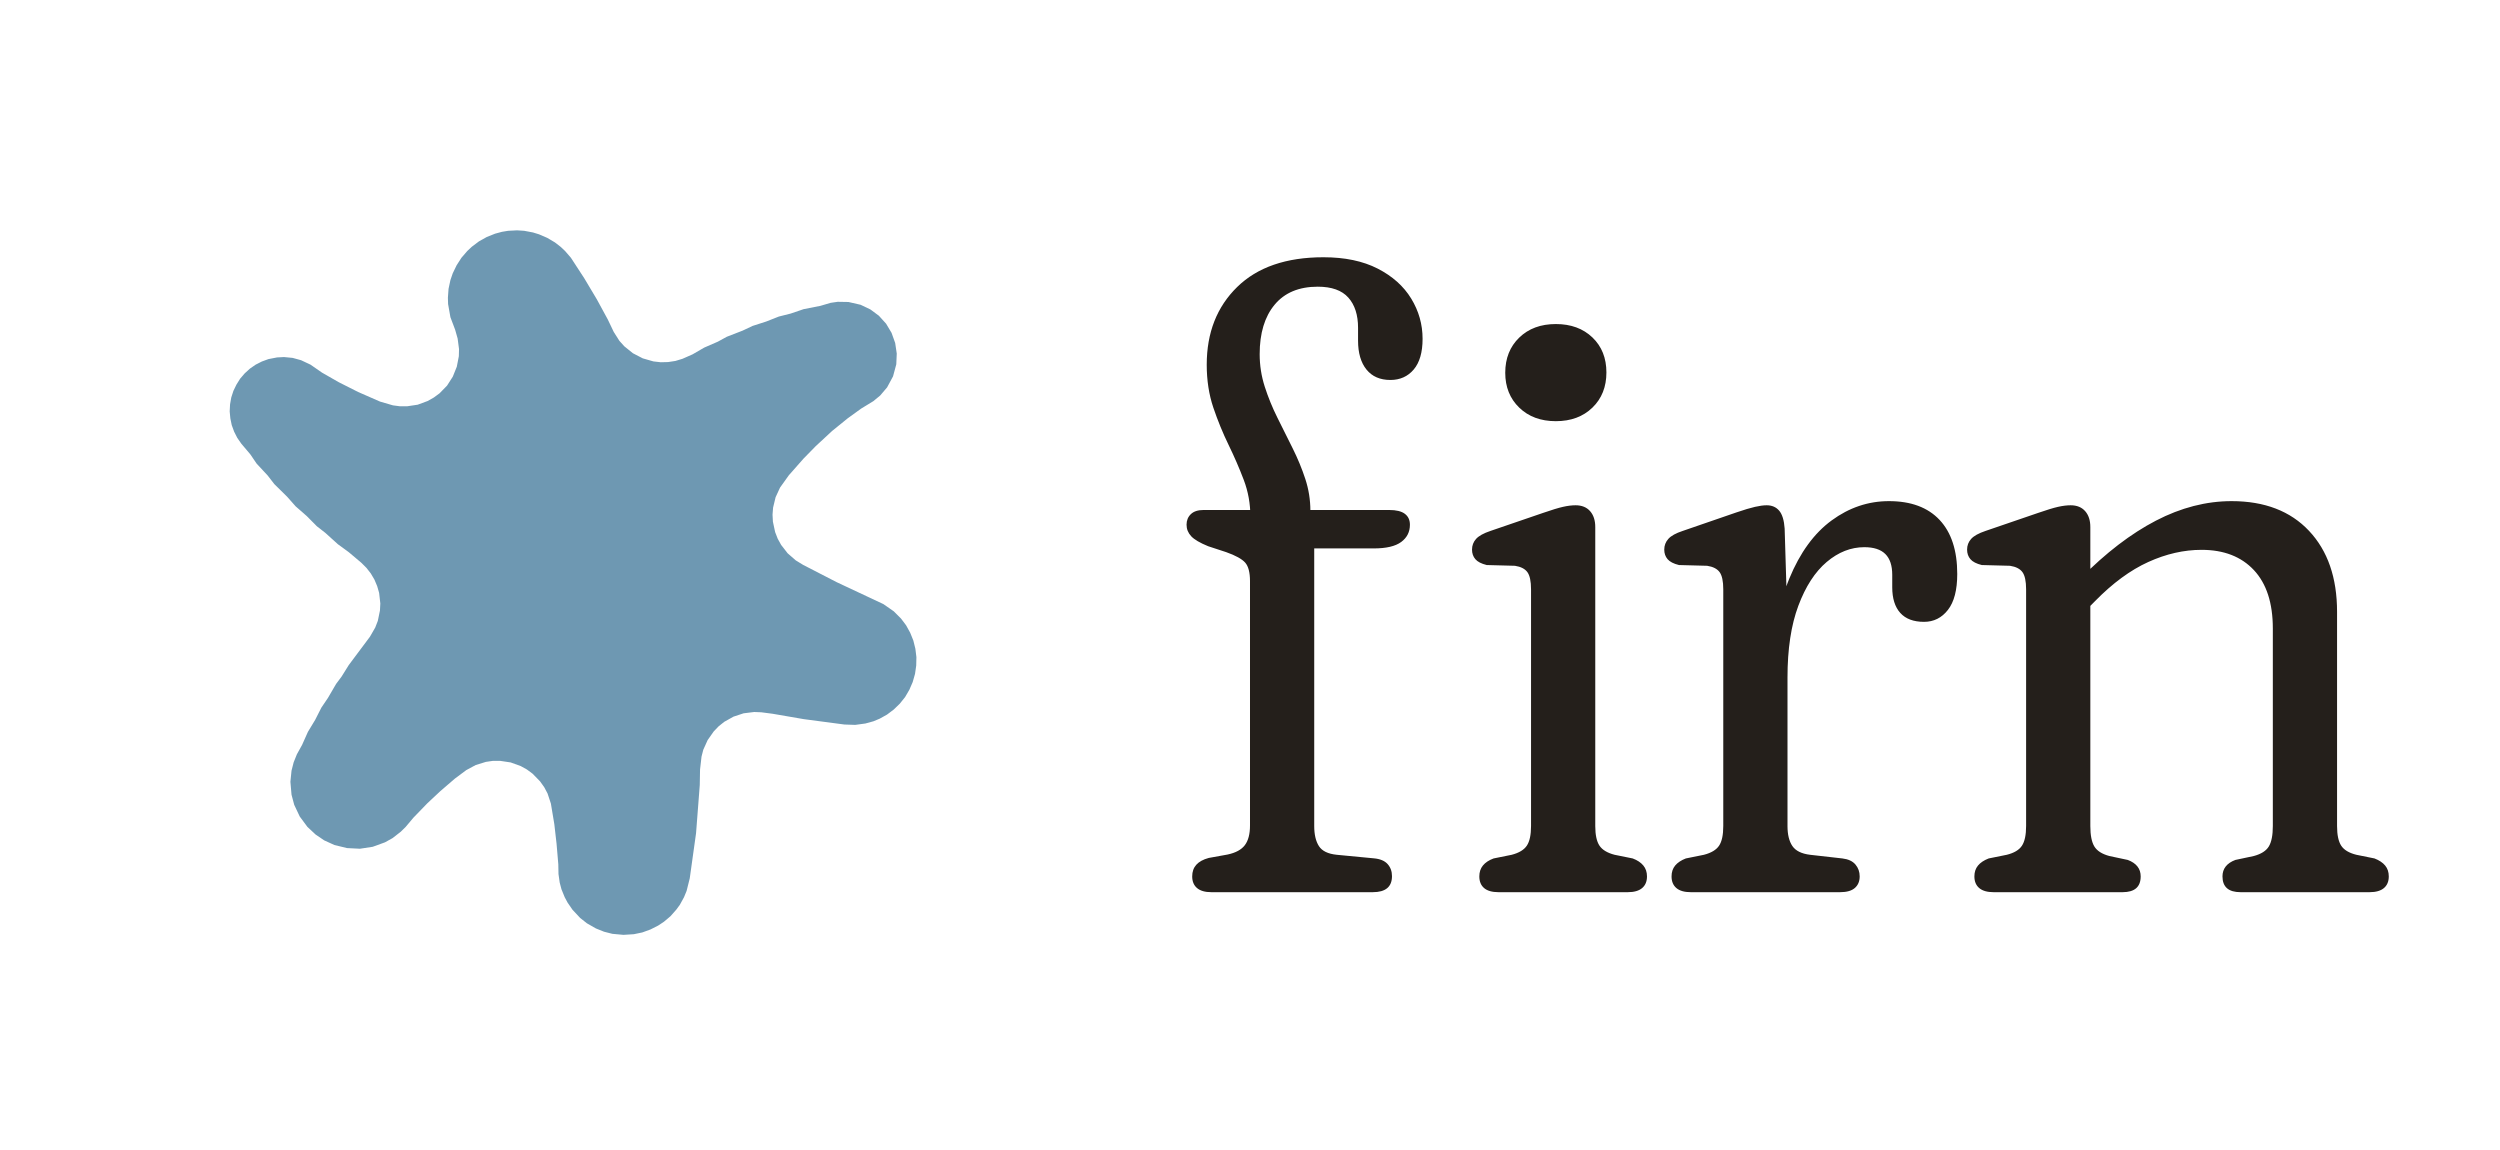
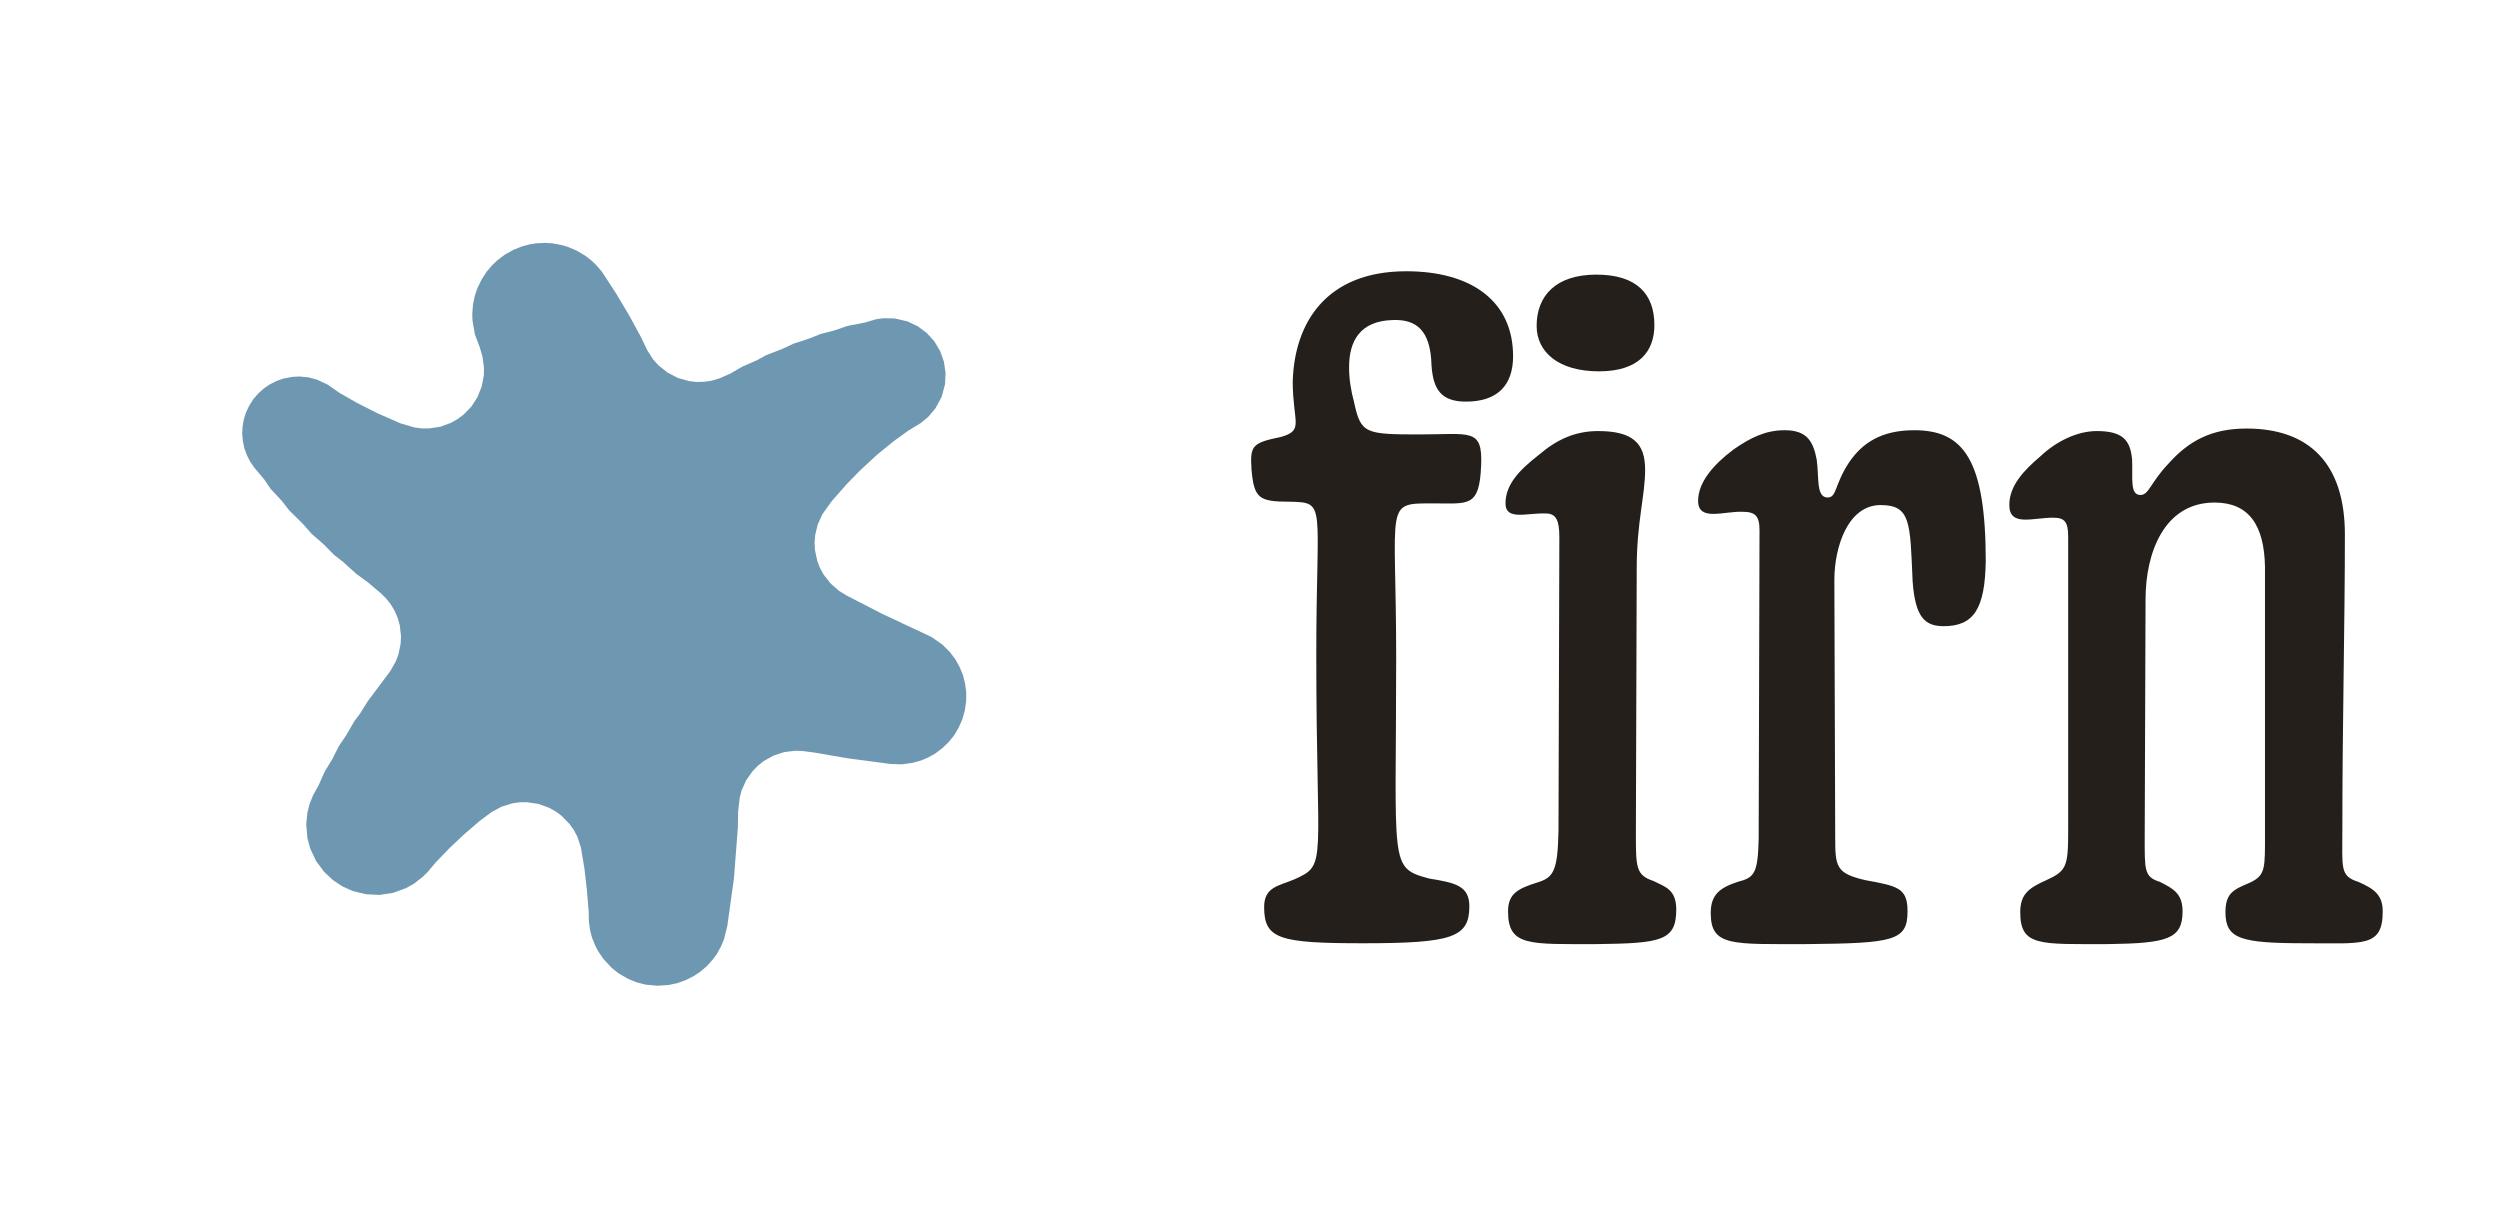
- <svg xmlns="http://www.w3.org/2000/svg" viewBox="0 0 5644.3 2595.2" width="5644.3" height="2595.2" role="img" aria-label="firn">
+ <svg xmlns="http://www.w3.org/2000/svg" viewBox="0 0 5353.0 2595.2" width="5353.0" height="2595.2" role="img" aria-label="firn">
  <path fill="#6E98B2" transform="translate(251.1 251.1) scale(20.9289)" d="M14.03,35.86 L15.01,37.02 L15.69,38.02 L16.88,39.30 L17.59,40.22 L18.98,41.59 L19.89,42.62 L21.10,43.68 L22.18,44.77 L23.09,45.48 L24.45,46.71 L25.64,47.58 L26.99,48.72 L27.53,49.26 L28.00,49.86 L28.39,50.52 L28.69,51.23 L28.90,51.96 L29.03,53.10 L28.99,53.86 L28.76,54.98 L28.48,55.70 L27.91,56.69 L25.63,59.74 L24.85,60.99 L24.26,61.78 L23.38,63.29 L22.67,64.34 L22.00,65.66 L21.22,66.95 L20.59,68.36 L20.03,69.37 L19.68,70.24 L19.45,71.14 L19.33,72.34 L19.45,73.73 L19.74,74.82 L20.34,76.09 L21.17,77.21 L22.05,78.03 L22.98,78.66 L24.08,79.16 L25.44,79.49 L26.83,79.56 L28.21,79.35 L29.53,78.87 L30.34,78.42 L31.23,77.73 L31.76,77.21 L32.60,76.21 L34.11,74.65 L35.51,73.34 L37.08,71.99 L38.30,71.08 L39.32,70.53 L40.42,70.19 L41.18,70.08 L41.95,70.08 L43.09,70.25 L44.17,70.64 L44.84,71.01 L45.46,71.47 L46.26,72.29 L46.71,72.92 L47.07,73.60 L47.43,74.69 L47.80,76.91 L48.04,79.01 L48.23,81.24 L48.25,82.29 L48.38,83.21 L48.57,83.93 L48.92,84.79 L49.23,85.37 L49.76,86.14 L50.58,87.02 L51.31,87.60 L52.29,88.16 L53.16,88.51 L54.06,88.74 L55.26,88.85 L56.38,88.78 L57.29,88.59 L58.17,88.27 L59.00,87.85 L59.62,87.44 L60.33,86.84 L60.95,86.14 L61.34,85.61 L61.79,84.79 L62.07,84.11 L62.41,82.75 L63.09,77.88 L63.49,72.69 L63.52,71.02 L63.68,69.62 L63.87,68.88 L64.34,67.84 L65.00,66.90 L65.53,66.35 L66.13,65.87 L67.13,65.31 L68.22,64.95 L69.36,64.81 L70.12,64.84 L71.35,65.00 L74.71,65.58 L79.09,66.16 L80.26,66.20 L81.36,66.05 L82.23,65.81 L82.90,65.53 L83.69,65.09 L84.42,64.54 L85.07,63.91 L85.64,63.20 L86.10,62.41 L86.46,61.58 L86.71,60.70 L86.84,59.80 L86.86,58.89 L86.75,57.99 L86.53,57.10 L86.19,56.26 L85.75,55.46 L85.20,54.73 L84.42,53.95 L83.30,53.17 L78.25,50.80 L74.64,48.94 L73.84,48.45 L72.97,47.69 L72.27,46.79 L71.90,46.12 L71.62,45.40 L71.38,44.28 L71.34,43.52 L71.40,42.76 L71.67,41.64 L72.15,40.60 L73.10,39.27 L74.67,37.49 L75.99,36.14 L77.77,34.49 L79.46,33.12 L80.90,32.08 L82.21,31.28 L82.95,30.67 L83.70,29.79 L84.34,28.60 L84.69,27.30 L84.74,26.14 L84.57,25.00 L84.18,23.91 L83.59,22.92 L82.81,22.06 L81.89,21.38 L80.84,20.88 L79.53,20.58 L78.37,20.56 L77.61,20.67 L76.49,21.00 L74.70,21.35 L73.29,21.83 L72.02,22.15 L70.65,22.69 L69.19,23.16 L68.11,23.67 L66.41,24.33 L65.44,24.86 L63.97,25.50 L62.71,26.23 L61.62,26.71 L60.86,26.94 L60.07,27.06 L59.28,27.08 L58.49,26.99 L57.34,26.66 L56.28,26.11 L55.35,25.36 L54.82,24.77 L54.21,23.81 L53.57,22.47 L52.39,20.30 L51.03,18.02 L49.59,15.81 L48.96,15.08 L48.47,14.62 L47.86,14.15 L47.03,13.66 L46.15,13.28 L45.50,13.08 L44.55,12.90 L43.78,12.85 L42.82,12.90 L42.15,13.01 L41.41,13.21 L40.51,13.57 L39.67,14.04 L38.90,14.62 L38.41,15.08 L37.78,15.81 L37.26,16.62 L36.84,17.49 L36.59,18.22 L36.39,19.16 L36.32,20.12 L36.34,20.80 L36.59,22.22 L37.10,23.57 L37.37,24.52 L37.52,25.66 L37.50,26.43 L37.28,27.56 L36.85,28.63 L36.23,29.60 L35.42,30.43 L34.81,30.88 L34.14,31.26 L33.06,31.66 L31.92,31.83 L31.15,31.83 L30.39,31.73 L28.99,31.32 L26.64,30.29 L24.54,29.23 L22.74,28.20 L21.50,27.34 L20.48,26.86 L19.57,26.61 L18.64,26.52 L17.89,26.56 L16.96,26.74 L16.25,27.00 L15.58,27.34 L14.96,27.77 L14.40,28.28 L13.91,28.85 L13.51,29.49 L13.18,30.17 L12.95,30.88 L12.82,31.62 L12.78,32.38 L12.85,33.13 L13.00,33.86 L13.26,34.57 L13.60,35.24Z" />
-   <path fill="#241F1B" transform="translate(2648.5 2014.3)" d="M318.649 -149.365Q318.649 -120.484 329.289 -103.964Q339.929 -87.444 369.529 -84.444L453.049 -76.444Q474.329 -74.604 484.27 -63.543Q494.21 -52.483 494.21 -36.202Q494.21 0.0 450.808 0.0H86.562Q65.121 0.0 54.14 -9.26Q43.16 -18.521 43.16 -35.642Q43.16 -51.643 52.4 -61.923Q61.64 -72.203 80.401 -77.284L123.04 -85.004Q150.52 -90.844 162.08 -106.224Q173.64 -121.604 173.64 -150.485V-702.278Q173.64 -731.758 162.78 -744.038Q151.92 -756.318 119.92 -767.718L79.321 -781.038Q51.28 -792.398 40.84 -803.658Q30.399 -814.919 30.399 -829.64Q30.399 -844.2 40.16 -853.541Q49.92 -862.881 68.761 -862.881H217.762L174.48 -811.922V-848.082Q174.48 -891.521 159.56 -930.82Q144.64 -970.119 125.22 -1010.019Q105.8 -1049.918 90.88 -1093.958Q75.959 -1137.998 75.959 -1190.918Q75.959 -1299.119 144.661 -1366.299Q213.362 -1433.48 339.484 -1433.48Q411.846 -1433.48 461.827 -1407.919Q511.808 -1382.359 537.549 -1340.278Q563.29 -1298.198 563.29 -1249.357Q563.29 -1203.595 543.249 -1180.015Q523.208 -1156.434 490.606 -1156.434Q455.645 -1156.434 436.624 -1179.975Q417.603 -1203.516 417.603 -1245.237V-1274.158Q417.603 -1317.797 395.643 -1342.417Q373.683 -1367.037 326.564 -1367.037Q263.045 -1367.037 229.266 -1326.378Q195.486 -1285.719 195.486 -1214.72Q195.486 -1176.96 206.947 -1141.28Q218.407 -1105.601 235.567 -1071.141Q252.727 -1036.681 269.888 -1002.301Q287.048 -967.921 298.508 -932.981Q309.968 -898.041 309.968 -861.321V-822.68L283.647 -862.881H487.968Q511.848 -862.881 523.269 -854.241Q534.689 -845.601 534.689 -829.6Q534.689 -805.239 515.008 -790.678Q495.327 -776.117 453.045 -776.117H318.649ZM953.167 -824.36V-149.365Q953.167 -119.364 962.627 -105.104Q972.087 -90.844 996.766 -84.444L1037.725 -76.164Q1053.405 -70.243 1061.665 -60.243Q1069.926 -50.242 1069.926 -35.642Q1069.926 -18.521 1058.945 -9.26Q1047.965 0.0 1026.524 0.0H734.801Q713.08 0.0 702.24 -9.26Q691.399 -18.521 691.399 -35.642Q691.399 -50.242 699.52 -60.243Q707.64 -70.243 723.6 -76.164L764.559 -84.444Q789.238 -90.844 798.698 -105.104Q808.158 -119.364 808.158 -149.365V-683.715Q808.158 -711.195 799.938 -722.516Q791.718 -733.836 771.838 -736.916L708.12 -738.596Q689.88 -743.077 682.4 -751.877Q674.92 -760.677 674.92 -773.438Q674.92 -787.318 684.0 -797.519Q693.08 -807.719 716.641 -815.64L835.164 -856.241Q864.564 -866.441 880.245 -869.982Q895.926 -873.522 908.686 -873.522Q929.847 -873.522 941.507 -860.241Q953.167 -846.961 953.167 -824.36ZM864.123 -1063.396Q813.081 -1063.396 781.5 -1093.997Q749.919 -1124.598 749.919 -1172.68Q749.919 -1221.482 781.5 -1252.083Q813.081 -1282.684 864.123 -1282.684Q915.165 -1282.684 946.746 -1252.443Q978.327 -1222.202 978.327 -1173.4Q978.327 -1124.598 946.746 -1093.997Q915.165 -1063.396 864.123 -1063.396ZM1355.367 -488.88Q1355.367 -620.881 1391.387 -708.321Q1427.407 -795.761 1486.847 -839.321Q1546.287 -882.881 1616.247 -882.881Q1690.847 -882.881 1730.628 -840.381Q1770.408 -797.88 1770.408 -718.358Q1770.408 -664.315 1749.387 -637.334Q1728.366 -610.353 1695.405 -610.353Q1659.883 -610.353 1641.762 -630.514Q1623.641 -650.674 1623.641 -688.475V-716.516Q1623.641 -747.996 1608.081 -763.455Q1592.522 -778.915 1560.682 -778.915Q1515.164 -778.915 1475.665 -745.496Q1436.166 -712.077 1411.667 -646.678Q1387.167 -581.279 1387.167 -484.481ZM1380.727 -821.0 1387.167 -608.881V-149.365Q1387.167 -120.484 1398.167 -104.244Q1409.167 -88.004 1438.047 -84.444L1511.206 -76.164Q1531.087 -73.763 1540.607 -62.423Q1550.127 -51.083 1550.127 -35.642Q1550.127 -19.081 1539.287 -9.541Q1528.447 0.0 1505.886 0.0H1168.801Q1147.36 0.0 1136.38 -9.26Q1125.399 -18.521 1125.399 -35.642Q1125.399 -50.242 1133.52 -60.103Q1141.64 -69.963 1157.6 -76.164L1198.559 -84.444Q1223.238 -90.844 1232.698 -104.964Q1242.158 -119.084 1242.158 -149.365V-683.715Q1242.158 -711.195 1233.938 -722.516Q1225.718 -733.836 1205.838 -736.916L1142.12 -738.596Q1123.88 -743.077 1116.4 -751.877Q1108.92 -760.677 1108.92 -773.438Q1108.92 -787.318 1118.14 -797.659Q1127.36 -807.999 1150.641 -815.64L1271.684 -857.361Q1298.284 -866.441 1313.825 -869.982Q1329.365 -873.522 1340.166 -873.522Q1357.966 -873.522 1368.366 -861.361Q1378.766 -849.201 1380.727 -821.0ZM2070.887 -824.36V-149.365Q2070.887 -118.244 2079.927 -103.284Q2088.967 -88.323 2113.926 -81.643L2155.445 -72.803Q2184.565 -61.802 2184.565 -35.642Q2184.565 0.0 2143.684 0.0H1852.521Q1831.08 0.0 1820.1 -9.26Q1809.119 -18.521 1809.119 -35.642Q1809.119 -50.242 1817.24 -60.103Q1825.36 -69.963 1841.32 -76.164L1882.279 -84.444Q1906.958 -90.564 1916.418 -104.824Q1925.878 -119.084 1925.878 -149.365V-683.715Q1925.878 -711.195 1917.658 -722.516Q1909.438 -733.836 1889.558 -736.916L1825.84 -738.596Q1807.6 -743.077 1800.12 -751.877Q1792.64 -760.677 1792.64 -773.438Q1792.64 -787.318 1801.72 -797.519Q1810.8 -807.719 1834.361 -815.64L1952.884 -856.241Q1982.284 -866.441 1997.965 -869.982Q2013.646 -873.522 2026.406 -873.522Q2047.567 -873.522 2059.227 -860.241Q2070.887 -846.961 2070.887 -824.36ZM2049.247 -624.438 2009.606 -668.999 2049.766 -709.279Q2134.207 -794.801 2219.007 -838.841Q2303.808 -882.881 2389.847 -882.881Q2501.528 -882.881 2564.728 -815.681Q2627.928 -748.48 2627.928 -632.959V-149.365Q2627.928 -119.084 2637.388 -104.824Q2646.847 -90.564 2671.527 -84.444L2712.486 -76.164Q2728.446 -69.963 2736.566 -60.103Q2744.686 -50.242 2744.686 -35.642Q2744.686 -18.521 2733.706 -9.26Q2722.725 0.0 2701.284 0.0H2410.122Q2369.24 0.0 2369.24 -35.642Q2369.24 -61.802 2398.36 -72.803L2439.879 -81.643Q2464.839 -88.323 2473.878 -103.284Q2482.918 -118.244 2482.918 -149.365V-595.277Q2482.918 -681.516 2440.119 -727.215Q2397.32 -772.915 2321.921 -772.915Q2262.242 -772.915 2201.764 -745.495Q2141.285 -718.076 2081.567 -657.198Z" />
+   <path fill="#241F1B" d="M2919.27 2019.7C3110.16 2019.7 3146.18 2007.1 3146.18 1940.46C3146.18 1895.44 3113.76 1890.04 3059.74 1881.04C2973.3 1857.63 2989.5 1854.02 2989.5 1407.41C2989.5 1072.45 2962.49 1077.86 3070.54 1077.86C3144.38 1077.86 3167.79 1086.86 3171.39 996.82C3174.99 915.78 3147.98 930.19 3039.93 930.19C2922.87 930.19 2913.87 928.39 2899.46 861.75C2892.26 834.74 2888.66 811.33 2888.66 786.12C2888.66 730.29 2912.07 687.07 2982.3 685.27C3030.92 683.47 3063.34 705.08 3065.14 782.52C3068.74 832.94 3084.95 859.95 3138.97 859.95C3207.41 859.95 3239.82 823.94 3239.82 762.71C3239.82 645.65 3151.58 580.82 3011.11 580.82C2840.03 580.82 2771.6 690.67 2768 816.73C2768 904.97 2793.21 921.18 2742.79 935.59C2681.56 948.19 2676.15 953.6 2679.76 1005.82C2685.16 1067.05 2695.96 1074.25 2760.79 1074.25C2841.83 1076.06 2818.42 1076.06 2818.42 1402.01C2818.42 1854.02 2843.63 1850.42 2771.6 1882.84C2737.38 1897.24 2706.77 1899.05 2706.77 1942.27C2706.77 2010.7 2739.18 2019.7 2919.27 2019.7ZM3421.71 2021.5C3556.77 2019.7 3589.19 2014.3 3589.19 1947.67C3589.19 1904.45 3565.78 1899.05 3540.56 1886.44C3502.75 1873.83 3502.75 1857.63 3502.75 1783.79L3504.55 1216.52C3504.55 1117.47 3522.56 1061.65 3522.56 1005.82C3522.56 950 3497.34 922.98 3421.71 922.98C3373.08 922.98 3333.47 940.99 3295.65 973.41C3254.23 1005.82 3223.61 1036.44 3223.61 1077.86C3223.61 1115.67 3270.44 1097.67 3310.05 1099.47C3331.67 1099.47 3338.87 1113.87 3338.87 1149.89L3337.07 1778.39C3335.27 1866.63 3326.26 1879.24 3290.25 1890.04C3250.63 1902.65 3229.02 1913.45 3229.02 1951.27C3229.02 2026.91 3274.04 2021.5 3421.71 2021.5ZM3423.51 795.12C3509.95 795.12 3542.37 751.9 3542.37 696.07C3542.37 629.44 3504.55 588.02 3418.11 588.02C3331.67 588.02 3290.25 633.05 3290.25 697.88C3290.25 753.7 3337.07 795.12 3423.51 795.12ZM3870.12 2021.5C4055.61 2019.7 4084.42 2014.3 4084.42 1951.27C4084.42 1900.85 4062.81 1897.24 3994.38 1884.64C3931.35 1870.23 3929.55 1855.82 3929.55 1792.79L3927.75 1241.73C3927.75 1171.5 3956.56 1081.46 4026.79 1081.46C4091.63 1081.46 4089.82 1119.28 4095.23 1243.53C4100.63 1322.77 4122.24 1340.78 4161.86 1340.78C4226.69 1340.78 4250.1 1302.96 4251.9 1202.11C4251.9 982.41 4203.28 921.18 4098.83 921.18C4028.6 921.18 3987.18 948.19 3958.36 991.41C3927.75 1038.24 3933.15 1065.25 3913.34 1065.25C3888.13 1065.25 3895.33 1022.03 3889.93 984.21C3882.73 946.39 3870.12 921.18 3821.5 921.18C3780.08 921.18 3747.66 937.39 3711.65 962.6C3668.42 995.02 3636.01 1032.83 3636.01 1072.45C3636.01 1117.47 3691.84 1094.06 3731.45 1095.86C3758.47 1095.86 3767.47 1104.87 3767.47 1135.48L3765.67 1796.4C3763.87 1870.23 3756.67 1879.24 3720.65 1888.24C3682.83 1900.85 3663.02 1915.25 3663.02 1954.87C3663.02 2026.91 3708.04 2021.5 3870.12 2021.5ZM4514.83 2021.5C4640.89 2019.7 4673.3 2010.7 4673.3 1951.27C4673.3 1913.45 4653.49 1902.65 4624.68 1888.24C4590.46 1877.44 4592.26 1863.03 4592.26 1789.19L4594.06 1283.15C4594.06 1184.11 4633.68 1076.06 4741.73 1076.06C4815.57 1076.06 4847.98 1124.68 4849.78 1212.92V1781.99C4849.78 1859.43 4851.59 1873.83 4817.37 1890.04C4783.15 1904.45 4765.14 1911.65 4765.14 1953.07C4765.14 2010.7 4797.56 2019.7 4938.03 2019.7C5060.48 2019.7 5101.9 2028.71 5101.9 1951.27C5101.9 1915.25 5082.1 1902.65 5049.68 1888.24C5010.06 1875.63 5015.46 1859.43 5015.46 1776.59C5015.46 1546.08 5020.87 1338.98 5020.87 1144.49C5020.87 993.22 4945.23 917.58 4810.17 917.58C4734.53 917.58 4685.91 944.59 4642.69 993.22C4604.87 1032.83 4601.27 1059.85 4583.26 1059.85C4559.85 1059.85 4567.05 1023.83 4565.25 984.21C4561.65 942.79 4545.44 922.98 4489.61 922.98C4448.19 922.98 4403.17 944.59 4368.96 977.01C4332.94 1007.62 4302.33 1040.04 4302.33 1081.46C4302.33 1128.28 4352.75 1108.47 4395.97 1108.47C4421.18 1108.47 4428.39 1117.47 4428.39 1149.89V1778.39C4428.39 1855.82 4424.78 1864.83 4381.56 1884.64C4345.55 1900.85 4325.74 1913.45 4325.74 1953.07C4325.74 2026.91 4367.16 2021.5 4514.83 2021.5Z" />
</svg>
